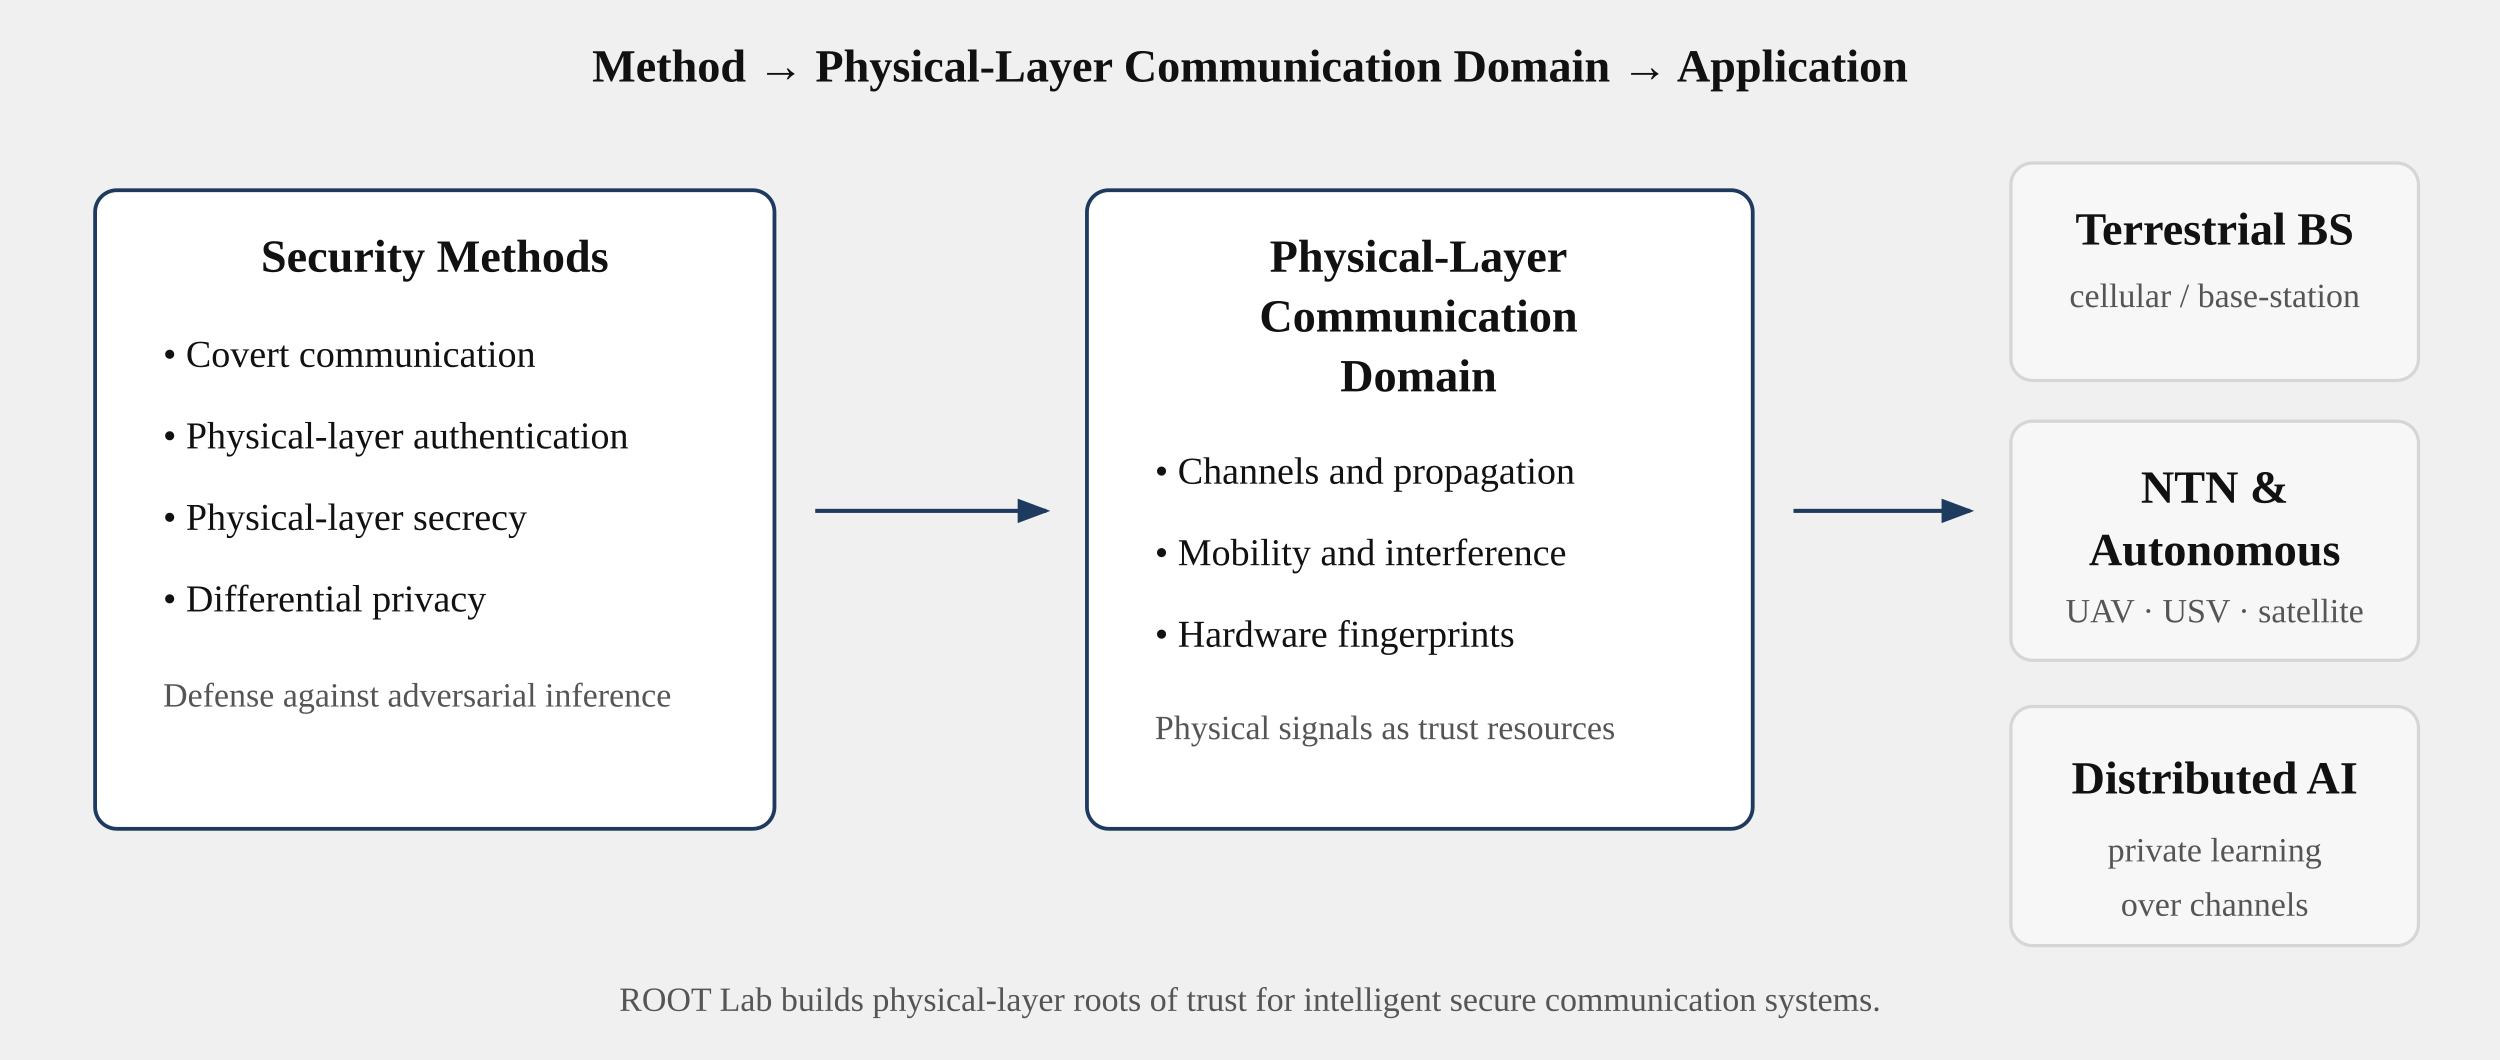
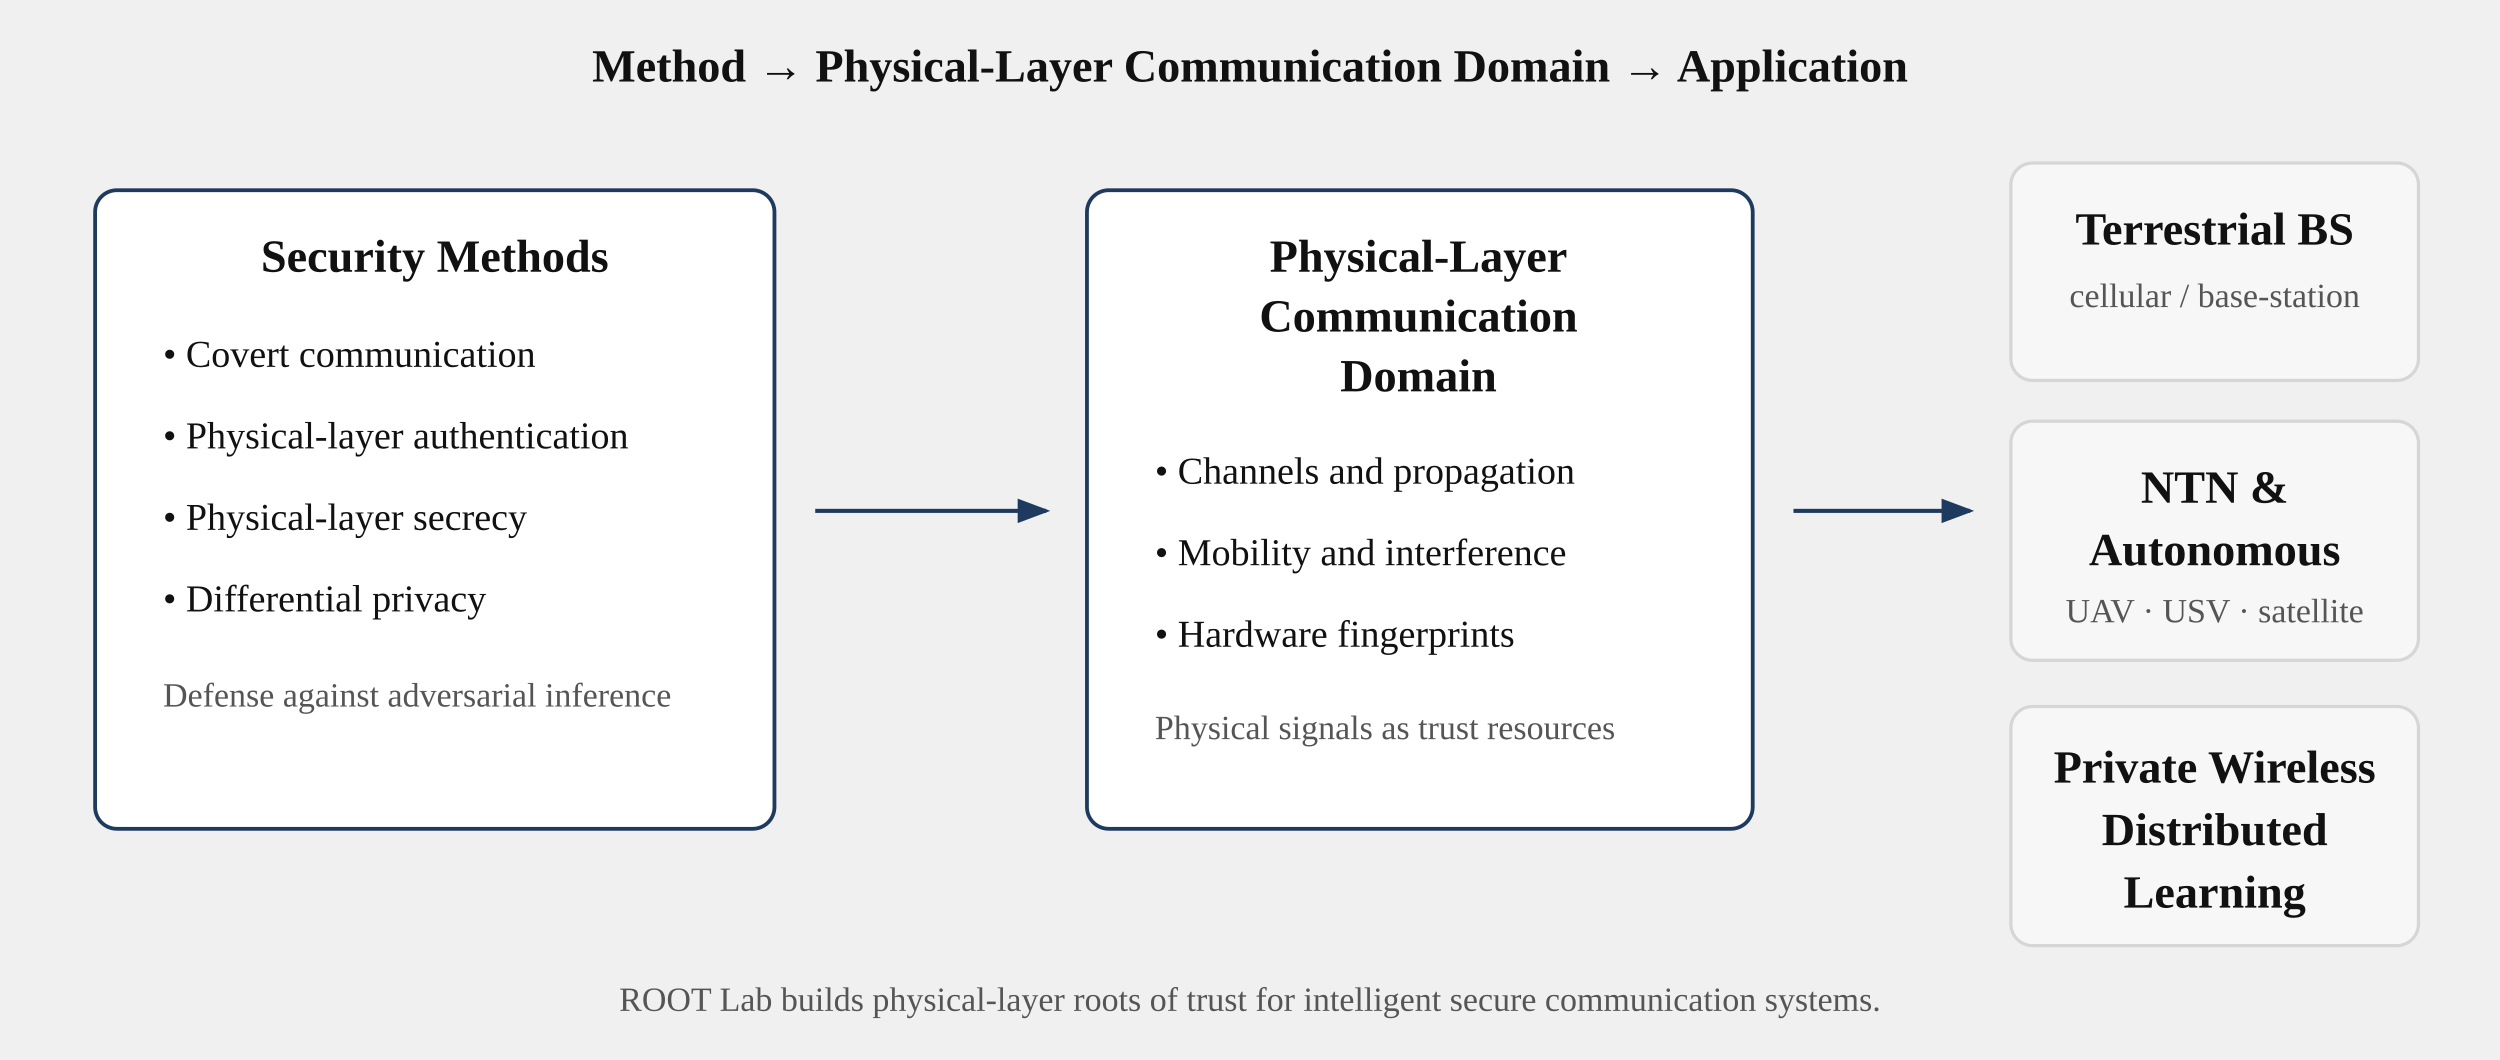
<svg xmlns="http://www.w3.org/2000/svg" width="920" height="390" viewBox="0 0 920 390" role="img" aria-labelledby="title desc">
  <style>
    .box { fill: #ffffff; stroke: #1f3a5f; stroke-width: 1.4; rx: 8; }
    .light { fill: #f7f7f7; stroke: #d6d6d6; stroke-width: 1.2; rx: 8; }
    .title { font-family: Georgia, 'Times New Roman', serif; font-size: 17px; font-weight: bold; fill: #111111; }
    .text { font-family: Georgia, 'Times New Roman', serif; font-size: 14px; fill: #111111; }
    .small { font-family: Georgia, 'Times New Roman', serif; font-size: 12.5px; fill: #555555; }
    .arrow { stroke: #1f3a5f; stroke-width: 1.5; marker-end: url(#arrowhead); }
  </style>
  <defs>
    <marker id="arrowhead" markerWidth="8" markerHeight="6" refX="7" refY="3" orient="auto">
      <polygon points="0 0, 8 3, 0 6" fill="#1f3a5f" />
    </marker>
  </defs>
  <text x="460" y="30" text-anchor="middle" class="title">Method → Physical-Layer Communication Domain → Application</text>
  <rect x="35" y="70" width="250" height="235" class="box" />
  <text x="160" y="100" text-anchor="middle" class="title">Security Methods</text>
  <text x="60" y="135" class="text">• Covert communication</text>
  <text x="60" y="165" class="text">• Physical-layer authentication</text>
  <text x="60" y="195" class="text">• Physical-layer secrecy</text>
  <text x="60" y="225" class="text">• Differential privacy</text>
  <text x="60" y="260" class="small">Defense against adversarial inference</text>
  <line x1="300" y1="188" x2="385" y2="188" class="arrow" />
  <rect x="400" y="70" width="245" height="235" class="box" />
  <text x="522" y="100" text-anchor="middle" class="title">Physical-Layer</text>
  <text x="522" y="122" text-anchor="middle" class="title">Communication</text>
  <text x="522" y="144" text-anchor="middle" class="title">Domain</text>
  <text x="425" y="178" class="text">• Channels and propagation</text>
  <text x="425" y="208" class="text">• Mobility and interference</text>
  <text x="425" y="238" class="text">• Hardware fingerprints</text>
  <text x="425" y="272" class="small">Physical signals as trust resources</text>
  <line x1="660" y1="188" x2="725" y2="188" class="arrow" />
  <rect x="740" y="60" width="150" height="80" class="light" />
  <text x="815" y="90" text-anchor="middle" class="title">Terrestrial BS</text>
  <text x="815" y="113" text-anchor="middle" class="small">cellular / base-station</text>
  <rect x="740" y="155" width="150" height="88" class="light" />
  <text x="815" y="185" text-anchor="middle" class="title">NTN &amp;</text>
  <text x="815" y="208" text-anchor="middle" class="title">Autonomous</text>
  <text x="815" y="229" text-anchor="middle" class="small">UAV · USV · satellite</text>
  <rect x="740" y="260" width="150" height="88" class="light" />
-   <text x="815" y="292" text-anchor="middle" class="title">Distributed AI</text>
-   <text x="815" y="317" text-anchor="middle" class="small">private learning</text>
-   <text x="815" y="337" text-anchor="middle" class="small">over channels</text>
+   <text x="815" y="288" text-anchor="middle" class="title">Private Wireless</text>
+   <text x="815" y="311" text-anchor="middle" class="title">Distributed</text>
+   <text x="815" y="334" text-anchor="middle" class="title">Learning</text>
  <text x="460" y="372" text-anchor="middle" class="small">ROOT Lab builds physical-layer roots of trust for intelligent secure communication systems.</text>
</svg>
